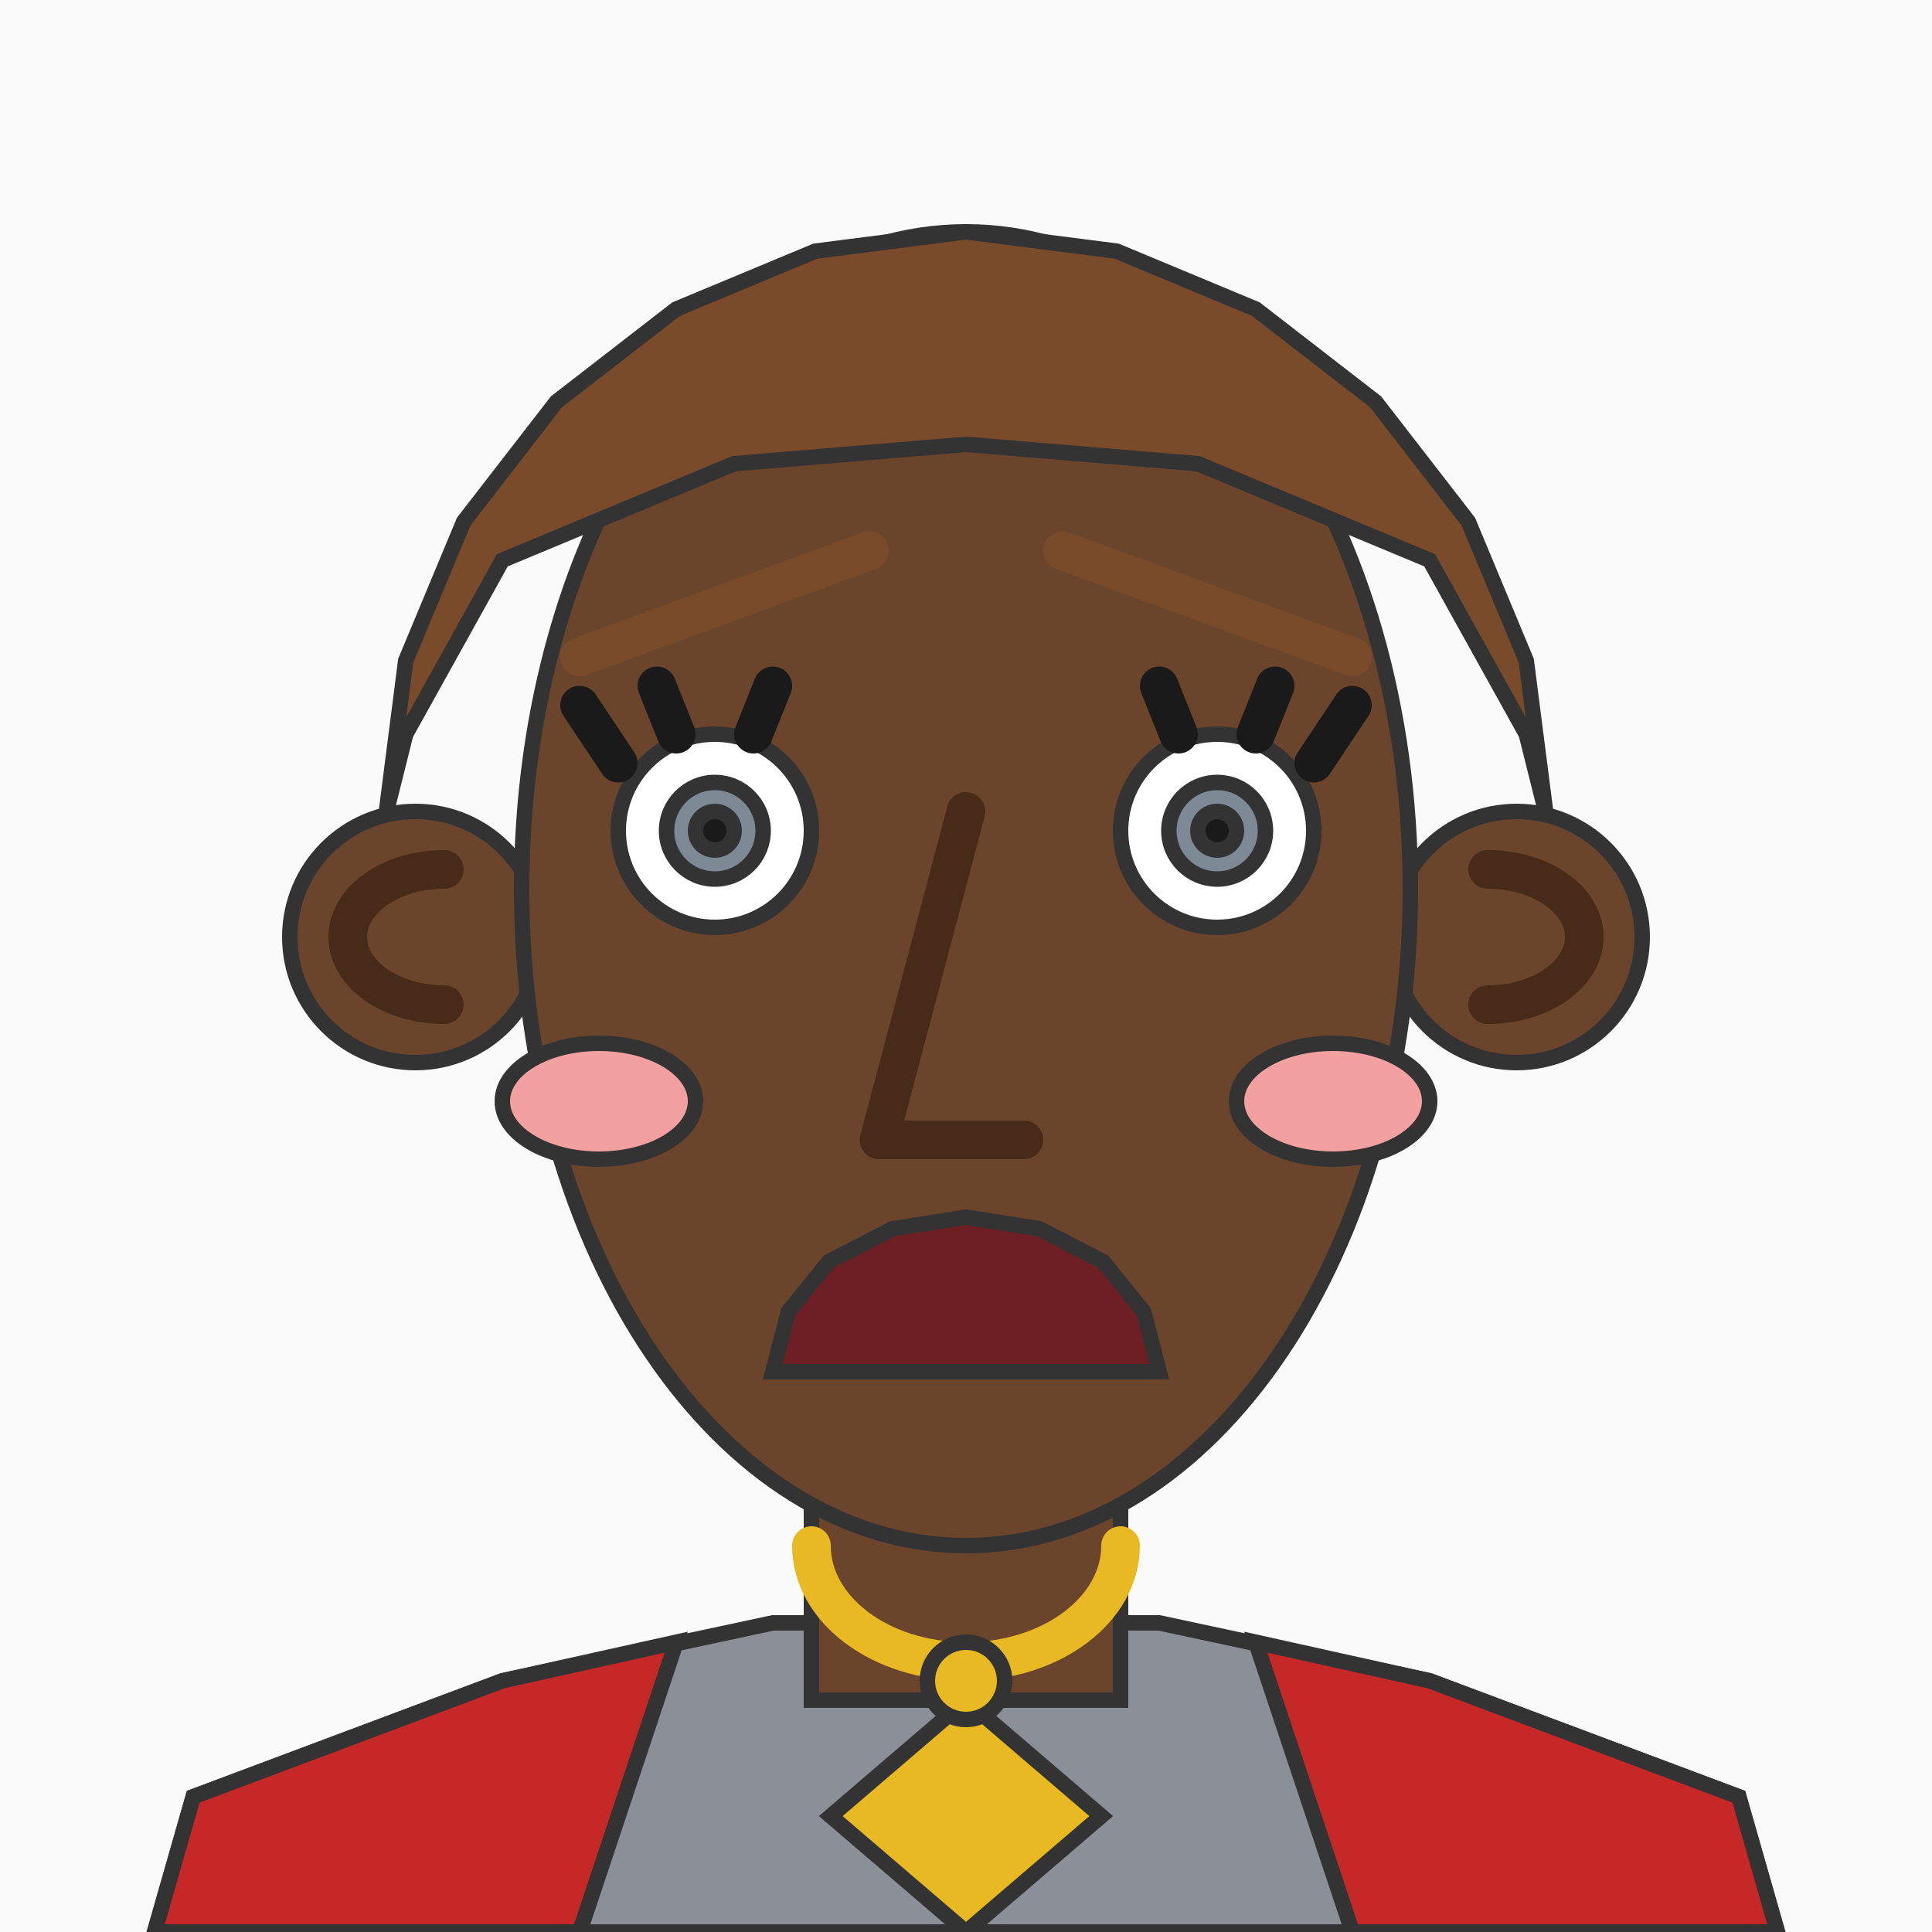
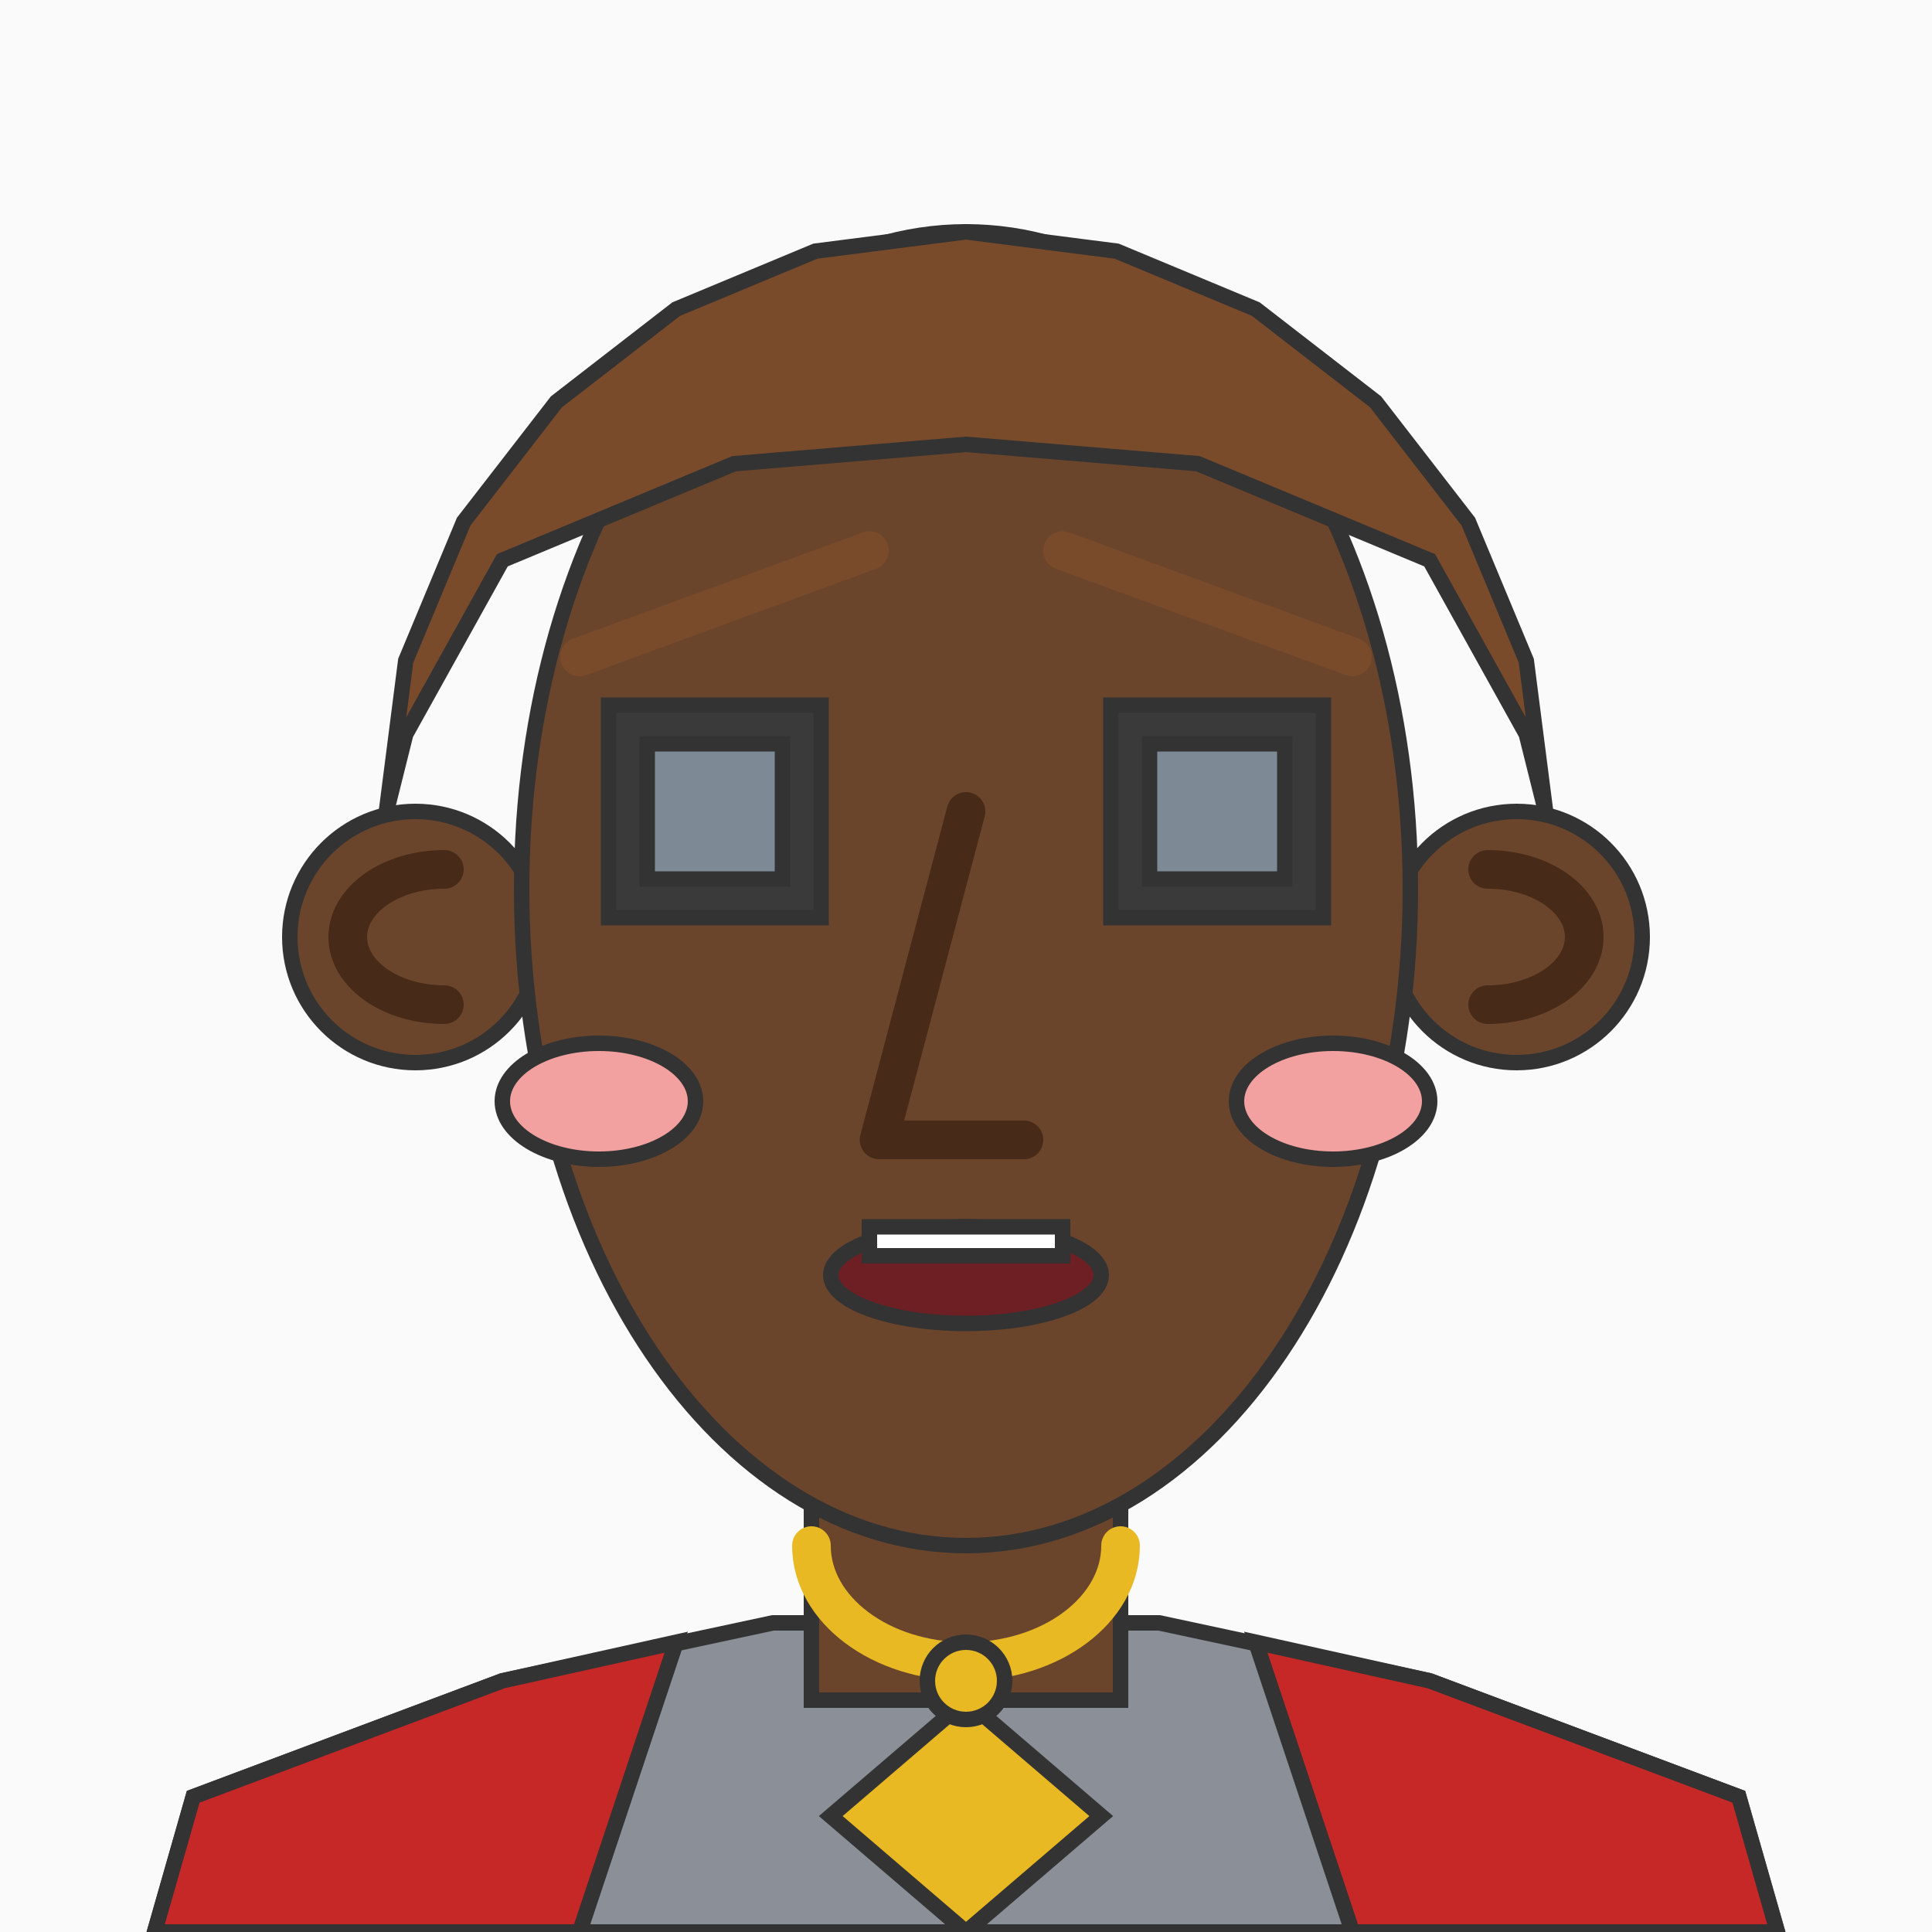
<svg xmlns="http://www.w3.org/2000/svg" viewBox="0 0 100 100" width="200" height="200">
  <rect width="100" height="100" fill="#fafafa" />
  <polygon points="8,100 10,93 26,87 40,84 60,84 74,87 90,93 92,100" fill="#8A8F98" stroke="#333" stroke-width="0.8" />
  <polygon points="8,100 10,93 26,87 35,85 30,100" fill="#C62828" stroke="#333" stroke-width="0.8" />
  <polygon points="92,100 90,93 74,87 65,85 70,100" fill="#C62828" stroke="#333" stroke-width="0.8" />
  <polygon points="50,88 57,94 50,100 43,94" fill="#E8B923" stroke="#333" stroke-width="0.8" />
  <rect x="42" y="70" width="16" height="18" fill="#6B452B" stroke="#333" stroke-width="0.8" />
  <path d="M42 80 A8 6 0 0 0 58 80" fill="none" stroke="#E8B923" stroke-width="2" stroke-linecap="round" stroke-linejoin="round" />
  <ellipse cx="50" cy="87" rx="2" ry="2" fill="#E8B923" stroke="#333" stroke-width="0.8" />
  <ellipse cx="21.5" cy="48.5" rx="6.5" ry="6.5" fill="#6B452B" stroke="#333" stroke-width="0.8" />
  <path d="M23 45 A5 3.5 0 0 0 23 52" fill="none" stroke="#472A17" stroke-width="2" stroke-linecap="round" stroke-linejoin="round" />
  <ellipse cx="78.5" cy="48.5" rx="6.5" ry="6.5" fill="#6B452B" stroke="#333" stroke-width="0.8" />
  <path d="M77 45 A5 3.5 0 0 1 77 52" fill="none" stroke="#472A17" stroke-width="2" stroke-linecap="round" stroke-linejoin="round" />
  <ellipse cx="50" cy="46" rx="23" ry="34" fill="#6B452B" stroke="#333" stroke-width="0.8" />
  <ellipse cx="31" cy="57" rx="5" ry="3" fill="#F2A0A0" stroke="#333" stroke-width="0.8" />
  <ellipse cx="69" cy="57" rx="5" ry="3" fill="#F2A0A0" stroke="#333" stroke-width="0.8" />
-   <polygon points="40,71 60,71 59.2,67.9 57.1,65.3 53.8,63.6 50,63 46.2,63.6 42.9,65.3 40.8,67.9" fill="#6E1F24" stroke="#333" stroke-width="0.8" />
+   <ellipse cx="50" cy="66" rx="7" ry="2.5" fill="#6E1F24" stroke="#333" stroke-width="0.8" />
+   <rect x="45" y="63.5" width="10" height="1.5" fill="#FFFFFF" stroke="#333" stroke-width="0.8" />
  <polyline points="50,42 45.5,59 53,59" fill="none" stroke="#472A17" stroke-width="2" stroke-linecap="round" stroke-linejoin="round" />
-   <ellipse cx="37" cy="43" rx="5" ry="5" fill="#FFFFFF" stroke="#333" stroke-width="0.8" />
-   <ellipse cx="37" cy="43" rx="2.5" ry="2.5" fill="#7D8A96" stroke="#333" stroke-width="0.8" />
-   <ellipse cx="37" cy="43" rx="1" ry="1" fill="#1A1A1A" stroke="#333" stroke-width="0.8" />
-   <polyline points="32,39.5 30,36.5" fill="none" stroke="#1A1A1A" stroke-width="2" stroke-linecap="round" stroke-linejoin="round" />
-   <polyline points="35,38 34,35.5" fill="none" stroke="#1A1A1A" stroke-width="2" stroke-linecap="round" stroke-linejoin="round" />
-   <polyline points="39,38 40,35.5" fill="none" stroke="#1A1A1A" stroke-width="2" stroke-linecap="round" stroke-linejoin="round" />
-   <ellipse cx="63" cy="43" rx="5" ry="5" fill="#FFFFFF" stroke="#333" stroke-width="0.8" />
-   <ellipse cx="63" cy="43" rx="2.5" ry="2.5" fill="#7D8A96" stroke="#333" stroke-width="0.8" />
-   <ellipse cx="63" cy="43" rx="1" ry="1" fill="#1A1A1A" stroke="#333" stroke-width="0.8" />
-   <polyline points="68,39.5 70,36.5" fill="none" stroke="#1A1A1A" stroke-width="2" stroke-linecap="round" stroke-linejoin="round" />
-   <polyline points="65,38 66,35.5" fill="none" stroke="#1A1A1A" stroke-width="2" stroke-linecap="round" stroke-linejoin="round" />
-   <polyline points="61,38 60,35.5" fill="none" stroke="#1A1A1A" stroke-width="2" stroke-linecap="round" stroke-linejoin="round" />
+   <rect x="31.5" y="36.5" width="11" height="11" fill="#3A3A3A" stroke="#333" stroke-width="0.8" />
+   <rect x="33.5" y="38.5" width="7" height="7" fill="#7D8A96" stroke="#333" stroke-width="0.8" />
+   <rect x="57.5" y="36.5" width="11" height="11" fill="#3A3A3A" stroke="#333" stroke-width="0.8" />
+   <rect x="59.5" y="38.5" width="7" height="7" fill="#7D8A96" stroke="#333" stroke-width="0.8" />
  <polyline points="30,34 45,28.5" fill="none" stroke="#7A4B2A" stroke-width="2" stroke-linecap="round" stroke-linejoin="round" />
  <polyline points="70,34 55,28.5" fill="none" stroke="#7A4B2A" stroke-width="2" stroke-linecap="round" stroke-linejoin="round" />
  <polygon points="20,42 21,34.2 24,27 28.8,20.8 35,16 42.2,13 50,12 57.8,13 65,16 71.2,20.8 76,27 79,34.2 80,42 79,38 74,29 62,24 50,23 38,24 26,29 21,38" fill="#7A4B2A" stroke="#333" stroke-width="0.8" />
</svg>
